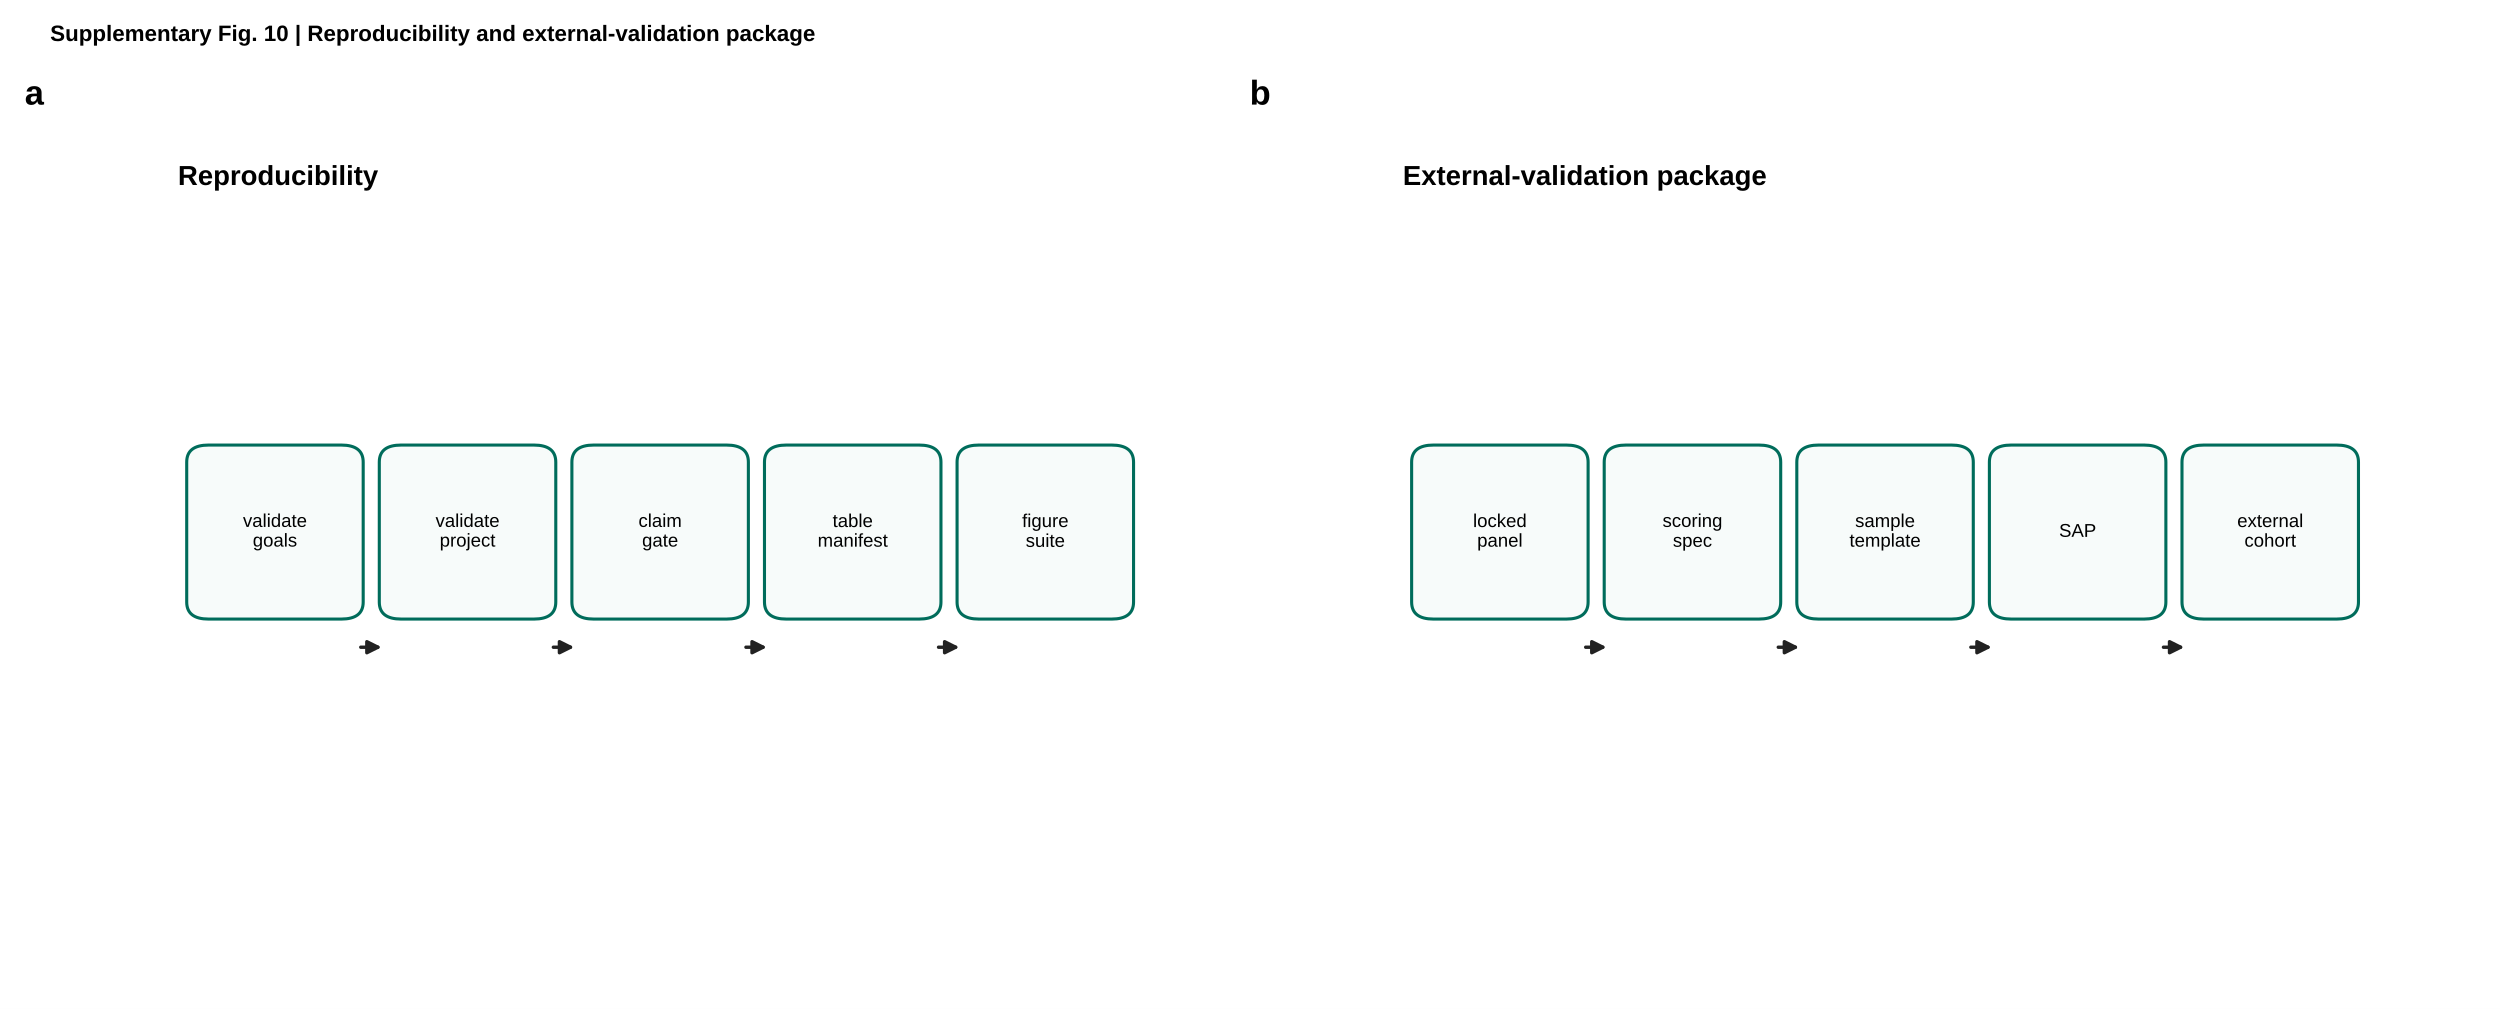
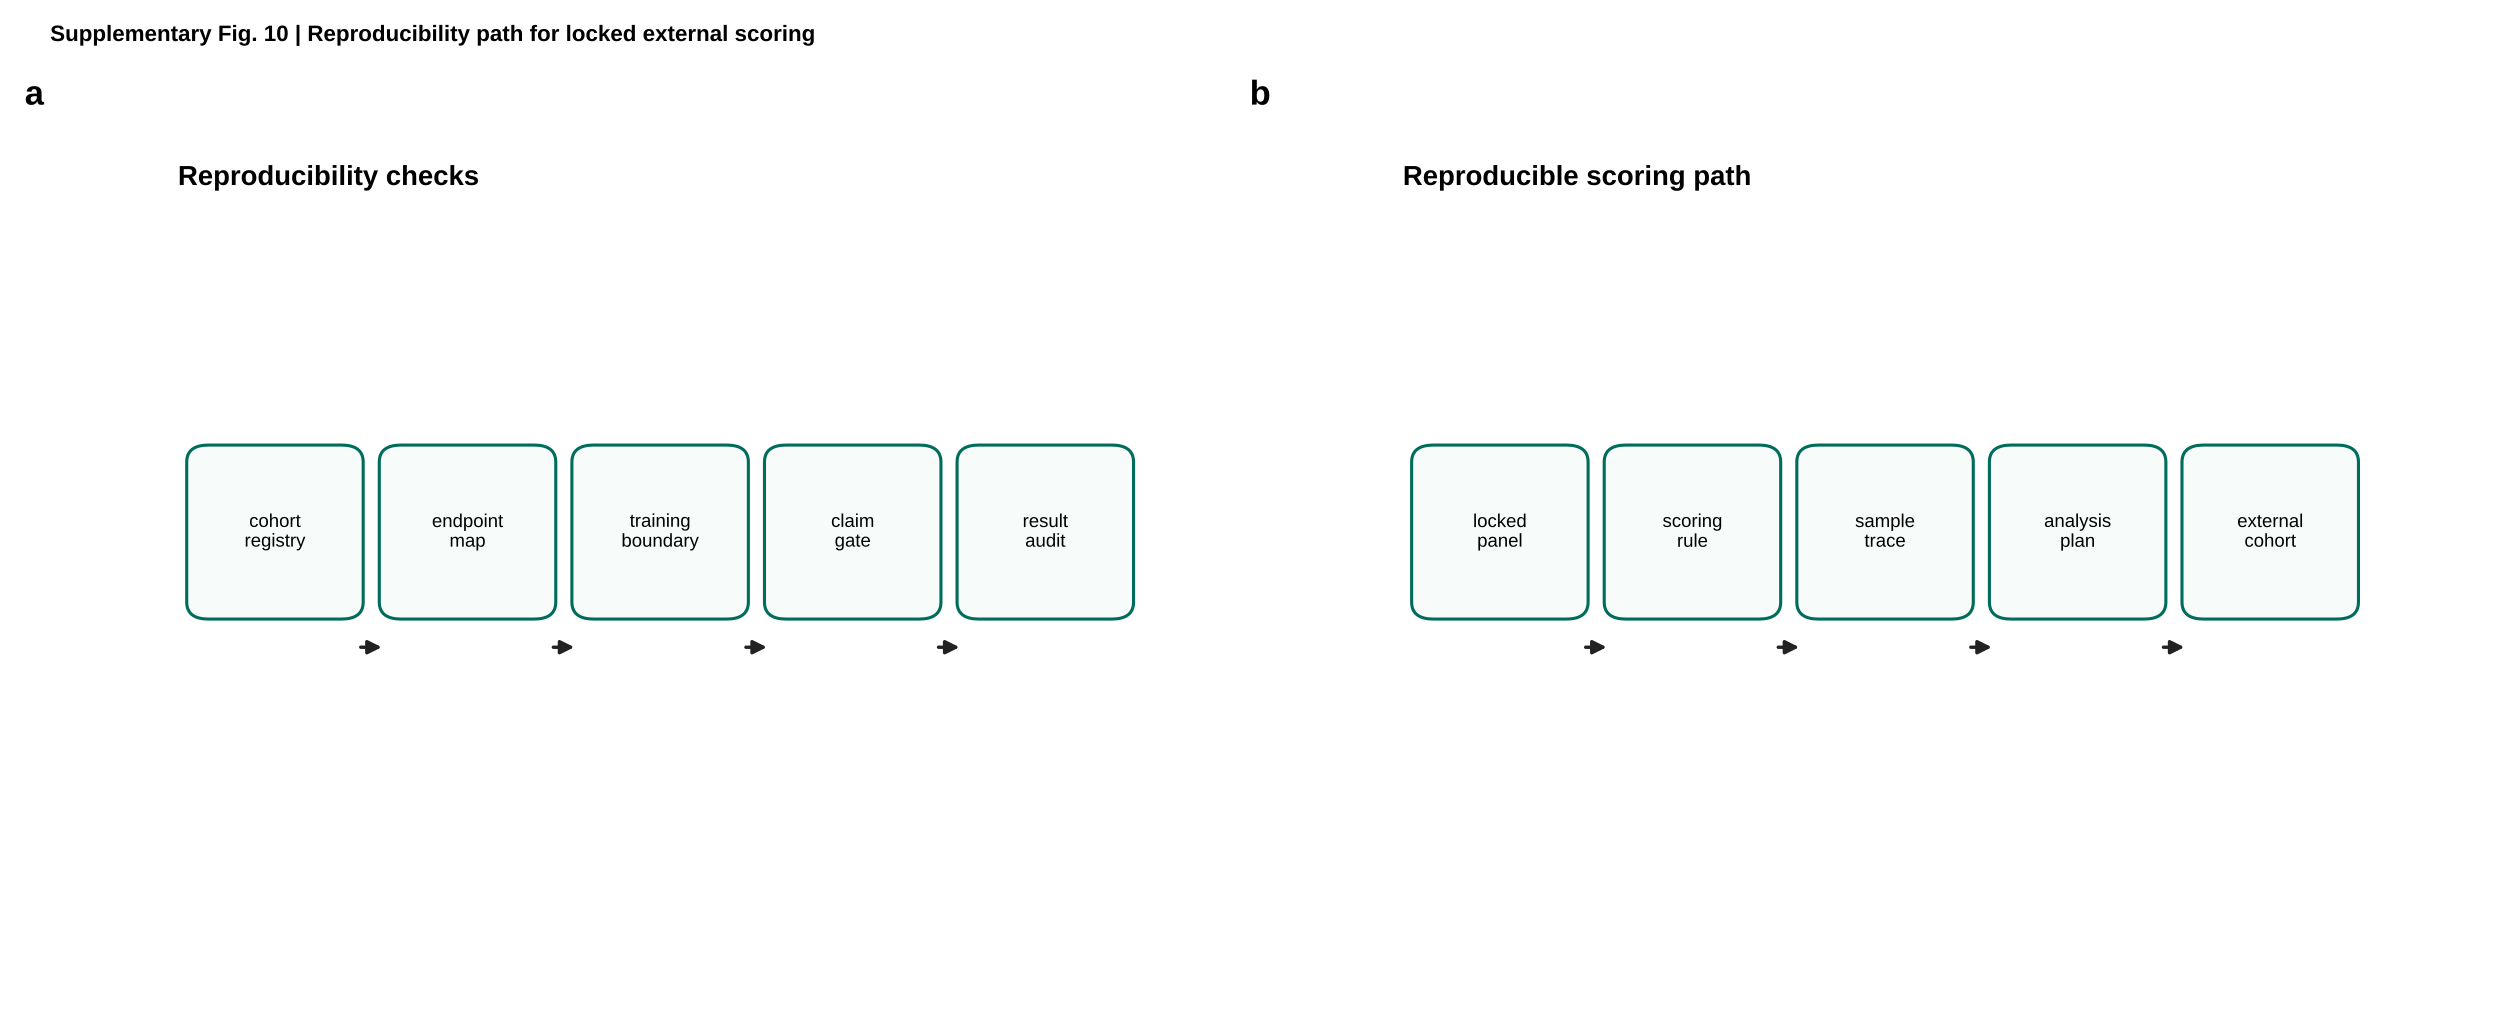
<svg xmlns="http://www.w3.org/2000/svg" width="727.03pt" height="293.4pt" viewBox="0 0 727.03 293.4" version="1.1">
  <defs>
    <style type="text/css">*{stroke-linejoin: round; stroke-linecap: butt}</style>
  </defs>
  <g id="figure_1">
    <g id="patch_1">
      <path d="M 0 293.4  L 727.03 293.4  L 727.03 0  L 0 0  z " style="fill: #ffffff" />
    </g>
    <g id="axes_1">
      <g id="patch_2">
-         <path d="M 60.662 180.033  L 99.256 180.033  Q 105.62 180.033 105.62 175.072  L 105.62 134.391  Q 105.62 129.43 99.256 129.43  L 60.662 129.43  Q 54.297 129.43 54.297 134.391  L 54.297 175.072  Q 54.297 180.033 60.662 180.033  z " clip-path="url(#p0a920f66ed)" style="fill: #f7fbfa; stroke: #006c5b; stroke-width: 0.9; stroke-linejoin: miter" />
+         <path d="M 60.662 180.033  L 99.256 180.033  Q 105.62 180.033 105.62 175.072  L 105.62 134.391  Q 105.62 129.43 99.256 129.43  L 60.662 129.43  Q 54.297 129.43 54.297 134.391  L 54.297 175.072  Q 54.297 180.033 60.662 180.033  z " clip-path="url(#p27447bc6e5)" style="fill: #f7fbfa; stroke: #006c5b; stroke-width: 0.9; stroke-linejoin: miter" />
      </g>
      <g id="patch_3">
-         <path d="M 104.925 188.219  Q 107.964 188.219 109.885 188.219  " clip-path="url(#p0a920f66ed)" style="fill: none; stroke: #222222; stroke-linecap: round" />
-         <path d="M 106.685 186.619  L 109.885 188.219  L 106.685 189.819  z " clip-path="url(#p0a920f66ed)" style="fill: #222222; stroke: #222222; stroke-linecap: round" />
+         <path d="M 104.925 188.219  Q 107.964 188.219 109.885 188.219  " clip-path="url(#p27447bc6e5)" style="fill: none; stroke: #222222; stroke-linecap: round" />
+         <path d="M 106.685 186.619  L 109.885 188.219  L 106.685 189.819  z " clip-path="url(#p27447bc6e5)" style="fill: #222222; stroke: #222222; stroke-linecap: round" />
      </g>
      <g id="patch_4">
-         <path d="M 116.669 180.033  L 155.263 180.033  Q 161.628 180.033 161.628 175.072  L 161.628 134.391  Q 161.628 129.43 155.263 129.43  L 116.669 129.43  Q 110.304 129.43 110.304 134.391  L 110.304 175.072  Q 110.304 180.033 116.669 180.033  z " clip-path="url(#p0a920f66ed)" style="fill: #f7fbfa; stroke: #006c5b; stroke-width: 0.9; stroke-linejoin: miter" />
+         <path d="M 116.669 180.033  L 155.263 180.033  Q 161.628 180.033 161.628 175.072  L 161.628 134.391  Q 161.628 129.43 155.263 129.43  L 116.669 129.43  Q 110.304 129.43 110.304 134.391  L 110.304 175.072  Q 110.304 180.033 116.669 180.033  z " clip-path="url(#p27447bc6e5)" style="fill: #f7fbfa; stroke: #006c5b; stroke-width: 0.9; stroke-linejoin: miter" />
      </g>
      <g id="patch_5">
-         <path d="M 160.932 188.219  Q 163.972 188.219 165.893 188.219  " clip-path="url(#p0a920f66ed)" style="fill: none; stroke: #222222; stroke-linecap: round" />
-         <path d="M 162.693 186.619  L 165.893 188.219  L 162.693 189.819  z " clip-path="url(#p0a920f66ed)" style="fill: #222222; stroke: #222222; stroke-linecap: round" />
+         <path d="M 160.932 188.219  Q 163.972 188.219 165.893 188.219  " clip-path="url(#p27447bc6e5)" style="fill: none; stroke: #222222; stroke-linecap: round" />
+         <path d="M 162.693 186.619  L 165.893 188.219  L 162.693 189.819  z " clip-path="url(#p27447bc6e5)" style="fill: #222222; stroke: #222222; stroke-linecap: round" />
      </g>
      <g id="patch_6">
-         <path d="M 172.676 180.033  L 211.27 180.033  Q 217.635 180.033 217.635 175.072  L 217.635 134.391  Q 217.635 129.43 211.27 129.43  L 172.676 129.43  Q 166.312 129.43 166.312 134.391  L 166.312 175.072  Q 166.312 180.033 172.676 180.033  z " clip-path="url(#p0a920f66ed)" style="fill: #f7fbfa; stroke: #006c5b; stroke-width: 0.9; stroke-linejoin: miter" />
+         <path d="M 172.676 180.033  L 211.27 180.033  Q 217.635 180.033 217.635 175.072  L 217.635 134.391  Q 217.635 129.43 211.27 129.43  L 172.676 129.43  Q 166.312 129.43 166.312 134.391  L 166.312 175.072  Q 166.312 180.033 172.676 180.033  z " clip-path="url(#p27447bc6e5)" style="fill: #f7fbfa; stroke: #006c5b; stroke-width: 0.9; stroke-linejoin: miter" />
      </g>
      <g id="patch_7">
-         <path d="M 216.94 188.219  Q 219.979 188.219 221.9 188.219  " clip-path="url(#p0a920f66ed)" style="fill: none; stroke: #222222; stroke-linecap: round" />
-         <path d="M 218.7 186.619  L 221.9 188.219  L 218.7 189.819  z " clip-path="url(#p0a920f66ed)" style="fill: #222222; stroke: #222222; stroke-linecap: round" />
+         <path d="M 216.94 188.219  Q 219.979 188.219 221.9 188.219  " clip-path="url(#p27447bc6e5)" style="fill: none; stroke: #222222; stroke-linecap: round" />
+         <path d="M 218.7 186.619  L 221.9 188.219  L 218.7 189.819  z " clip-path="url(#p27447bc6e5)" style="fill: #222222; stroke: #222222; stroke-linecap: round" />
      </g>
      <g id="patch_8">
-         <path d="M 228.684 180.033  L 267.278 180.033  Q 273.642 180.033 273.642 175.072  L 273.642 134.391  Q 273.642 129.43 267.278 129.43  L 228.684 129.43  Q 222.319 129.43 222.319 134.391  L 222.319 175.072  Q 222.319 180.033 228.684 180.033  z " clip-path="url(#p0a920f66ed)" style="fill: #f7fbfa; stroke: #006c5b; stroke-width: 0.9; stroke-linejoin: miter" />
+         <path d="M 228.684 180.033  L 267.278 180.033  Q 273.642 180.033 273.642 175.072  L 273.642 134.391  Q 273.642 129.43 267.278 129.43  L 228.684 129.43  Q 222.319 129.43 222.319 134.391  L 222.319 175.072  Q 222.319 180.033 228.684 180.033  z " clip-path="url(#p27447bc6e5)" style="fill: #f7fbfa; stroke: #006c5b; stroke-width: 0.9; stroke-linejoin: miter" />
      </g>
      <g id="patch_9">
-         <path d="M 272.947 188.219  Q 275.986 188.219 277.907 188.219  " clip-path="url(#p0a920f66ed)" style="fill: none; stroke: #222222; stroke-linecap: round" />
-         <path d="M 274.707 186.619  L 277.907 188.219  L 274.707 189.819  z " clip-path="url(#p0a920f66ed)" style="fill: #222222; stroke: #222222; stroke-linecap: round" />
+         <path d="M 272.947 188.219  Q 275.986 188.219 277.907 188.219  " clip-path="url(#p27447bc6e5)" style="fill: none; stroke: #222222; stroke-linecap: round" />
+         <path d="M 274.707 186.619  L 277.907 188.219  L 274.707 189.819  z " clip-path="url(#p27447bc6e5)" style="fill: #222222; stroke: #222222; stroke-linecap: round" />
      </g>
      <g id="patch_10">
-         <path d="M 284.691 180.033  L 323.285 180.033  Q 329.65 180.033 329.65 175.072  L 329.65 134.391  Q 329.65 129.43 323.285 129.43  L 284.691 129.43  Q 278.327 129.43 278.327 134.391  L 278.327 175.072  Q 278.327 180.033 284.691 180.033  z " clip-path="url(#p0a920f66ed)" style="fill: #f7fbfa; stroke: #006c5b; stroke-width: 0.9; stroke-linejoin: miter" />
+         <path d="M 284.691 180.033  L 323.285 180.033  Q 329.65 180.033 329.65 175.072  L 329.65 134.391  Q 329.65 129.43 323.285 129.43  L 284.691 129.43  Q 278.327 129.43 278.327 134.391  L 278.327 175.072  Q 278.327 180.033 284.691 180.033  z " clip-path="url(#p27447bc6e5)" style="fill: #f7fbfa; stroke: #006c5b; stroke-width: 0.9; stroke-linejoin: miter" />
      </g>
      <g id="text_1">
        <text style="font-weight: 700; font-size: 10px; font-family: 'Arial', 'DejaVu Sans', 'Helvetica', sans-serif; text-anchor: start" x="7.2" y="30.42" transform="rotate(-0 7.2 30.42015)">a</text>
      </g>
      <g id="text_2">
-         <text style="font-weight: 700; font-size: 8px; font-family: 'Arial', 'DejaVu Sans', 'Helvetica', sans-serif; text-anchor: start" x="51.751" y="53.794" transform="rotate(-0 51.75131 53.79403)">Reproducibility</text>
+         <text style="font-weight: 700; font-size: 8px; font-family: 'Arial', 'DejaVu Sans', 'Helvetica', sans-serif; text-anchor: start" x="51.751" y="53.794" transform="rotate(-0 51.75131 53.79403)">Reproducibility checks</text>
      </g>
      <g id="text_3">
-         <text style="font-size: 5.4px; font-family: 'Arial', 'DejaVu Sans', 'Helvetica', sans-serif" transform="translate(70.65293 153.2398)">validate</text>
-         <text style="font-size: 5.4px; font-family: 'Arial', 'DejaVu Sans', 'Helvetica', sans-serif" transform="translate(73.50439 158.9513)">goals</text>
+         <text style="font-size: 5.4px; font-family: 'Arial', 'DejaVu Sans', 'Helvetica', sans-serif" transform="translate(72.45518 153.2398)">cohort</text>
+         <text style="font-size: 5.4px; font-family: 'Arial', 'DejaVu Sans', 'Helvetica', sans-serif" transform="translate(71.10771 158.9513)">registry</text>
      </g>
      <g id="text_4">
-         <text style="font-size: 5.4px; font-family: 'Arial', 'DejaVu Sans', 'Helvetica', sans-serif" transform="translate(126.6603 153.2398)">validate</text>
-         <text style="font-size: 5.4px; font-family: 'Arial', 'DejaVu Sans', 'Helvetica', sans-serif" transform="translate(127.8626 158.9513)">project</text>
+         <text style="font-size: 5.4px; font-family: 'Arial', 'DejaVu Sans', 'Helvetica', sans-serif" transform="translate(125.6073 153.2714)">endpoint</text>
+         <text style="font-size: 5.4px; font-family: 'Arial', 'DejaVu Sans', 'Helvetica', sans-serif" transform="translate(130.7141 158.9829)">map</text>
      </g>
      <g id="text_5">
-         <text style="font-size: 5.4px; font-family: 'Arial', 'DejaVu Sans', 'Helvetica', sans-serif" transform="translate(185.6731 153.2398)">claim</text>
-         <text style="font-size: 5.4px; font-family: 'Arial', 'DejaVu Sans', 'Helvetica', sans-serif" transform="translate(186.7189 158.9513)">gate</text>
+         <text style="font-size: 5.4px; font-family: 'Arial', 'DejaVu Sans', 'Helvetica', sans-serif" transform="translate(183.1186 153.2081)">training</text>
+         <text style="font-size: 5.4px; font-family: 'Arial', 'DejaVu Sans', 'Helvetica', sans-serif" transform="translate(180.7156 158.9829)">boundary</text>
      </g>
      <g id="text_6">
-         <text style="font-size: 5.4px; font-family: 'Arial', 'DejaVu Sans', 'Helvetica', sans-serif" transform="translate(242.1264 153.2714)">table</text>
-         <text style="font-size: 5.4px; font-family: 'Arial', 'DejaVu Sans', 'Helvetica', sans-serif" transform="translate(237.7773 158.9829)">manifest</text>
+         <text style="font-size: 5.4px; font-family: 'Arial', 'DejaVu Sans', 'Helvetica', sans-serif" transform="translate(241.6805 153.2398)">claim</text>
+         <text style="font-size: 5.4px; font-family: 'Arial', 'DejaVu Sans', 'Helvetica', sans-serif" transform="translate(242.7263 158.9513)">gate</text>
      </g>
      <g id="text_7">
-         <text style="font-size: 5.4px; font-family: 'Arial', 'DejaVu Sans', 'Helvetica', sans-serif" transform="translate(297.2347 153.2727)">figure</text>
-         <text style="font-size: 5.4px; font-family: 'Arial', 'DejaVu Sans', 'Helvetica', sans-serif" transform="translate(298.2852 159.0475)">suite</text>
+         <text style="font-size: 5.4px; font-family: 'Arial', 'DejaVu Sans', 'Helvetica', sans-serif" transform="translate(297.3862 153.2714)">result</text>
+         <text style="font-size: 5.4px; font-family: 'Arial', 'DejaVu Sans', 'Helvetica', sans-serif" transform="translate(298.1337 158.9829)">audit</text>
      </g>
    </g>
    <g id="axes_2">
      <g id="patch_11">
-         <path d="M 416.882 180.033  L 455.476 180.033  Q 461.84 180.033 461.84 175.072  L 461.84 134.391  Q 461.84 129.43 455.476 129.43  L 416.882 129.43  Q 410.517 129.43 410.517 134.391  L 410.517 175.072  Q 410.517 180.033 416.882 180.033  z " clip-path="url(#pb3bffc6d92)" style="fill: #f7fbfa; stroke: #006c5b; stroke-width: 0.9; stroke-linejoin: miter" />
+         <path d="M 416.882 180.033  L 455.476 180.033  Q 461.84 180.033 461.84 175.072  L 461.84 134.391  Q 461.84 129.43 455.476 129.43  L 416.882 129.43  Q 410.517 129.43 410.517 134.391  L 410.517 175.072  Q 410.517 180.033 416.882 180.033  z " clip-path="url(#p13dafe1924)" style="fill: #f7fbfa; stroke: #006c5b; stroke-width: 0.9; stroke-linejoin: miter" />
      </g>
      <g id="patch_12">
-         <path d="M 461.145 188.219  Q 464.184 188.219 466.105 188.219  " clip-path="url(#pb3bffc6d92)" style="fill: none; stroke: #222222; stroke-linecap: round" />
-         <path d="M 462.905 186.619  L 466.105 188.219  L 462.905 189.819  z " clip-path="url(#pb3bffc6d92)" style="fill: #222222; stroke: #222222; stroke-linecap: round" />
+         <path d="M 461.145 188.219  Q 464.184 188.219 466.105 188.219  " clip-path="url(#p13dafe1924)" style="fill: none; stroke: #222222; stroke-linecap: round" />
+         <path d="M 462.905 186.619  L 466.105 188.219  L 462.905 189.819  z " clip-path="url(#p13dafe1924)" style="fill: #222222; stroke: #222222; stroke-linecap: round" />
      </g>
      <g id="patch_13">
-         <path d="M 472.889 180.033  L 511.483 180.033  Q 517.848 180.033 517.848 175.072  L 517.848 134.391  Q 517.848 129.43 511.483 129.43  L 472.889 129.43  Q 466.524 129.43 466.524 134.391  L 466.524 175.072  Q 466.524 180.033 472.889 180.033  z " clip-path="url(#pb3bffc6d92)" style="fill: #f7fbfa; stroke: #006c5b; stroke-width: 0.9; stroke-linejoin: miter" />
+         <path d="M 472.889 180.033  L 511.483 180.033  Q 517.848 180.033 517.848 175.072  L 517.848 134.391  Q 517.848 129.43 511.483 129.43  L 472.889 129.43  Q 466.524 129.43 466.524 134.391  L 466.524 175.072  Q 466.524 180.033 472.889 180.033  z " clip-path="url(#p13dafe1924)" style="fill: #f7fbfa; stroke: #006c5b; stroke-width: 0.9; stroke-linejoin: miter" />
      </g>
      <g id="patch_14">
-         <path d="M 517.152 188.219  Q 520.192 188.219 522.113 188.219  " clip-path="url(#pb3bffc6d92)" style="fill: none; stroke: #222222; stroke-linecap: round" />
-         <path d="M 518.913 186.619  L 522.113 188.219  L 518.913 189.819  z " clip-path="url(#pb3bffc6d92)" style="fill: #222222; stroke: #222222; stroke-linecap: round" />
+         <path d="M 517.152 188.219  Q 520.192 188.219 522.113 188.219  " clip-path="url(#p13dafe1924)" style="fill: none; stroke: #222222; stroke-linecap: round" />
+         <path d="M 518.913 186.619  L 522.113 188.219  L 518.913 189.819  z " clip-path="url(#p13dafe1924)" style="fill: #222222; stroke: #222222; stroke-linecap: round" />
      </g>
      <g id="patch_15">
-         <path d="M 528.896 180.033  L 567.49 180.033  Q 573.855 180.033 573.855 175.072  L 573.855 134.391  Q 573.855 129.43 567.49 129.43  L 528.896 129.43  Q 522.532 129.43 522.532 134.391  L 522.532 175.072  Q 522.532 180.033 528.896 180.033  z " clip-path="url(#pb3bffc6d92)" style="fill: #f7fbfa; stroke: #006c5b; stroke-width: 0.9; stroke-linejoin: miter" />
+         <path d="M 528.896 180.033  L 567.49 180.033  Q 573.855 180.033 573.855 175.072  L 573.855 134.391  Q 573.855 129.43 567.49 129.43  L 528.896 129.43  Q 522.532 129.43 522.532 134.391  L 522.532 175.072  Q 522.532 180.033 528.896 180.033  z " clip-path="url(#p13dafe1924)" style="fill: #f7fbfa; stroke: #006c5b; stroke-width: 0.9; stroke-linejoin: miter" />
      </g>
      <g id="patch_16">
-         <path d="M 573.16 188.219  Q 576.199 188.219 578.12 188.219  " clip-path="url(#pb3bffc6d92)" style="fill: none; stroke: #222222; stroke-linecap: round" />
-         <path d="M 574.92 186.619  L 578.12 188.219  L 574.92 189.819  z " clip-path="url(#pb3bffc6d92)" style="fill: #222222; stroke: #222222; stroke-linecap: round" />
+         <path d="M 573.16 188.219  Q 576.199 188.219 578.12 188.219  " clip-path="url(#p13dafe1924)" style="fill: none; stroke: #222222; stroke-linecap: round" />
+         <path d="M 574.92 186.619  L 578.12 188.219  L 574.92 189.819  z " clip-path="url(#p13dafe1924)" style="fill: #222222; stroke: #222222; stroke-linecap: round" />
      </g>
      <g id="patch_17">
-         <path d="M 584.904 180.033  L 623.498 180.033  Q 629.862 180.033 629.862 175.072  L 629.862 134.391  Q 629.862 129.43 623.498 129.43  L 584.904 129.43  Q 578.539 129.43 578.539 134.391  L 578.539 175.072  Q 578.539 180.033 584.904 180.033  z " clip-path="url(#pb3bffc6d92)" style="fill: #f7fbfa; stroke: #006c5b; stroke-width: 0.9; stroke-linejoin: miter" />
+         <path d="M 584.904 180.033  L 623.498 180.033  Q 629.862 180.033 629.862 175.072  L 629.862 134.391  Q 629.862 129.43 623.498 129.43  L 584.904 129.43  Q 578.539 129.43 578.539 134.391  L 578.539 175.072  Q 578.539 180.033 584.904 180.033  z " clip-path="url(#p13dafe1924)" style="fill: #f7fbfa; stroke: #006c5b; stroke-width: 0.9; stroke-linejoin: miter" />
      </g>
      <g id="patch_18">
-         <path d="M 629.167 188.219  Q 632.206 188.219 634.127 188.219  " clip-path="url(#pb3bffc6d92)" style="fill: none; stroke: #222222; stroke-linecap: round" />
-         <path d="M 630.927 186.619  L 634.127 188.219  L 630.927 189.819  z " clip-path="url(#pb3bffc6d92)" style="fill: #222222; stroke: #222222; stroke-linecap: round" />
+         <path d="M 629.167 188.219  Q 632.206 188.219 634.127 188.219  " clip-path="url(#p13dafe1924)" style="fill: none; stroke: #222222; stroke-linecap: round" />
+         <path d="M 630.927 186.619  L 634.127 188.219  L 630.927 189.819  z " clip-path="url(#p13dafe1924)" style="fill: #222222; stroke: #222222; stroke-linecap: round" />
      </g>
      <g id="patch_19">
-         <path d="M 640.911 180.033  L 679.505 180.033  Q 685.87 180.033 685.87 175.072  L 685.87 134.391  Q 685.87 129.43 679.505 129.43  L 640.911 129.43  Q 634.547 129.43 634.547 134.391  L 634.547 175.072  Q 634.547 180.033 640.911 180.033  z " clip-path="url(#pb3bffc6d92)" style="fill: #f7fbfa; stroke: #006c5b; stroke-width: 0.9; stroke-linejoin: miter" />
+         <path d="M 640.911 180.033  L 679.505 180.033  Q 685.87 180.033 685.87 175.072  L 685.87 134.391  Q 685.87 129.43 679.505 129.43  L 640.911 129.43  Q 634.547 129.43 634.547 134.391  L 634.547 175.072  Q 634.547 180.033 640.911 180.033  z " clip-path="url(#p13dafe1924)" style="fill: #f7fbfa; stroke: #006c5b; stroke-width: 0.9; stroke-linejoin: miter" />
      </g>
      <g id="text_8">
        <text style="font-weight: 700; font-size: 10px; font-family: 'Arial', 'DejaVu Sans', 'Helvetica', sans-serif; text-anchor: start" x="363.42" y="30.42" transform="rotate(-0 363.42 30.42015)">b</text>
      </g>
      <g id="text_9">
-         <text style="font-weight: 700; font-size: 8px; font-family: 'Arial', 'DejaVu Sans', 'Helvetica', sans-serif; text-anchor: start" x="407.971" y="53.794" transform="rotate(-0 407.9713 53.79403)">External-validation package</text>
+         <text style="font-weight: 700; font-size: 8px; font-family: 'Arial', 'DejaVu Sans', 'Helvetica', sans-serif; text-anchor: start" x="407.971" y="53.794" transform="rotate(-0 407.9713 53.79403)">Reproducible scoring path</text>
      </g>
      <g id="text_10">
        <text style="font-size: 5.4px; font-family: 'Arial', 'DejaVu Sans', 'Helvetica', sans-serif" transform="translate(428.3744 153.2714)">locked</text>
        <text style="font-size: 5.4px; font-family: 'Arial', 'DejaVu Sans', 'Helvetica', sans-serif" transform="translate(429.5729 158.9829)">panel</text>
      </g>
      <g id="text_11">
        <text style="font-size: 5.4px; font-family: 'Arial', 'DejaVu Sans', 'Helvetica', sans-serif" transform="translate(483.4827 153.2398)">scoring</text>
-         <text style="font-size: 5.4px; font-family: 'Arial', 'DejaVu Sans', 'Helvetica', sans-serif" transform="translate(486.4831 159.0145)">spec</text>
+         <text style="font-size: 5.4px; font-family: 'Arial', 'DejaVu Sans', 'Helvetica', sans-serif" transform="translate(487.6842 159.0145)">rule</text>
      </g>
      <g id="text_12">
        <text style="font-size: 5.4px; font-family: 'Arial', 'DejaVu Sans', 'Helvetica', sans-serif" transform="translate(539.4901 153.2714)">sample</text>
-         <text style="font-size: 5.4px; font-family: 'Arial', 'DejaVu Sans', 'Helvetica', sans-serif" transform="translate(537.8384 158.9829)">template</text>
+         <text style="font-size: 5.4px; font-family: 'Arial', 'DejaVu Sans', 'Helvetica', sans-serif" transform="translate(542.1914 158.9829)">trace</text>
      </g>
      <g id="text_13">
-         <text style="font-size: 5.4px; font-family: 'Arial', 'DejaVu Sans', 'Helvetica', sans-serif; text-anchor: middle" x="604.201" y="156.127" transform="rotate(-0 604.2007 156.1272)">SAP</text>
+         <text style="font-size: 5.4px; font-family: 'Arial', 'DejaVu Sans', 'Helvetica', sans-serif" transform="translate(594.4466 153.2398)">analysis</text>
+         <text style="font-size: 5.4px; font-family: 'Arial', 'DejaVu Sans', 'Helvetica', sans-serif" transform="translate(599.0965 159.0145)">plan</text>
      </g>
      <g id="text_14">
        <text style="font-size: 5.4px; font-family: 'Arial', 'DejaVu Sans', 'Helvetica', sans-serif" transform="translate(650.6033 153.2714)">external</text>
        <text style="font-size: 5.4px; font-family: 'Arial', 'DejaVu Sans', 'Helvetica', sans-serif" transform="translate(652.7046 158.9829)">cohort</text>
      </g>
    </g>
    <g id="text_15">
-       <text style="font-weight: 700; font-size: 6.5px; font-family: 'Arial', 'DejaVu Sans', 'Helvetica', sans-serif; text-anchor: start" x="14.59" y="11.932" transform="rotate(-0 14.59047 11.9318)">Supplementary Fig. 10 | Reproducibility and external-validation package</text>
+       <text style="font-weight: 700; font-size: 6.5px; font-family: 'Arial', 'DejaVu Sans', 'Helvetica', sans-serif; text-anchor: start" x="14.59" y="11.932" transform="rotate(-0 14.59047 11.9318)">Supplementary Fig. 10 | Reproducibility path for locked external scoring</text>
    </g>
  </g>
  <defs>
-     <clipPath id="p0a920f66ed">
+     <clipPath id="p27447bc6e5">
      <rect x="45.387" y="38.146" width="318.224" height="248.054" />
    </clipPath>
-     <clipPath id="pb3bffc6d92">
+     <clipPath id="p13dafe1924">
      <rect x="401.607" y="38.146" width="318.224" height="248.054" />
    </clipPath>
  </defs>
</svg>
